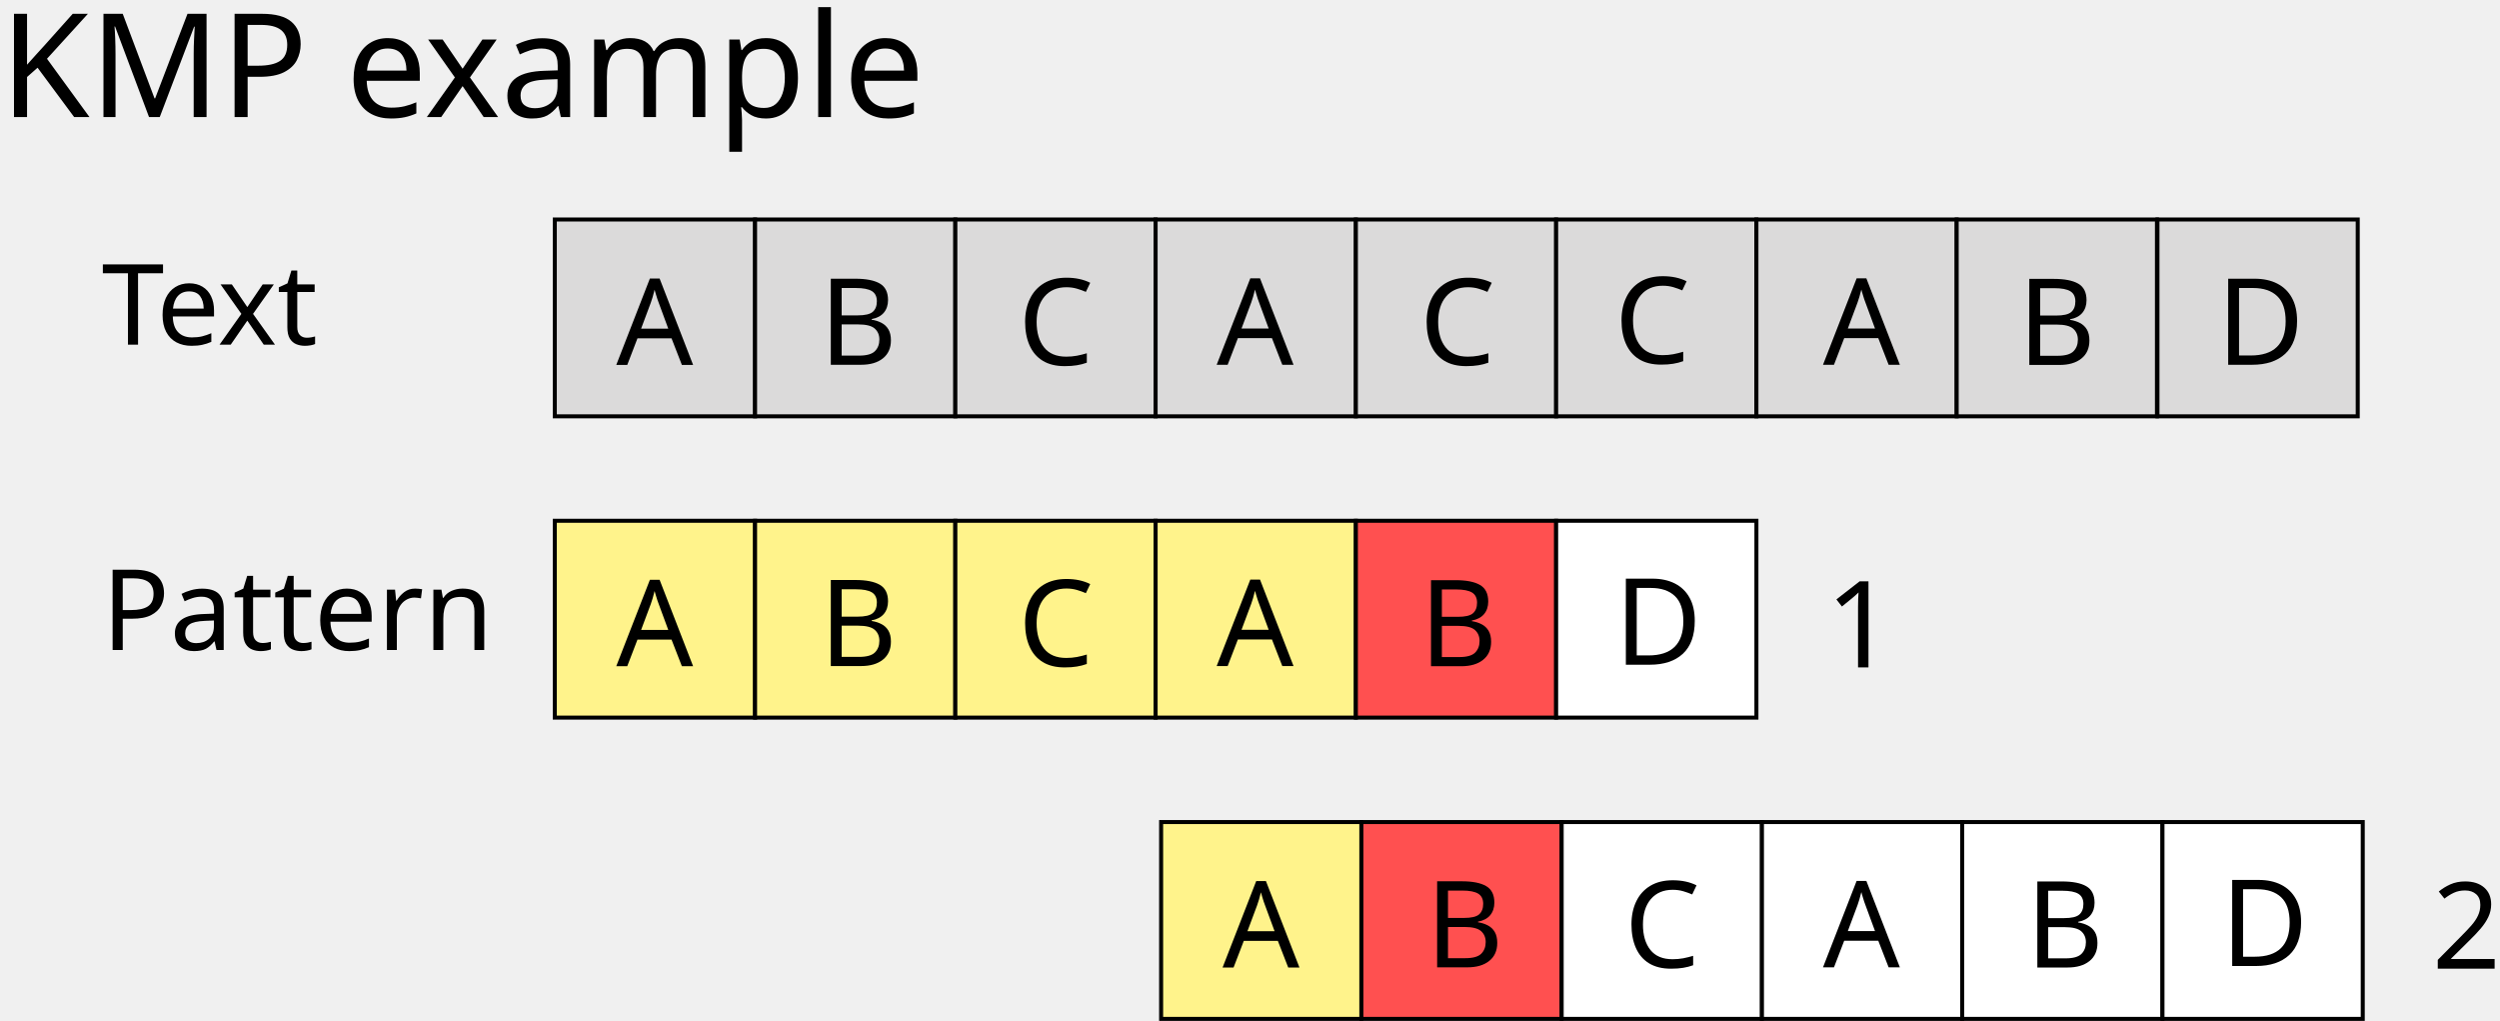
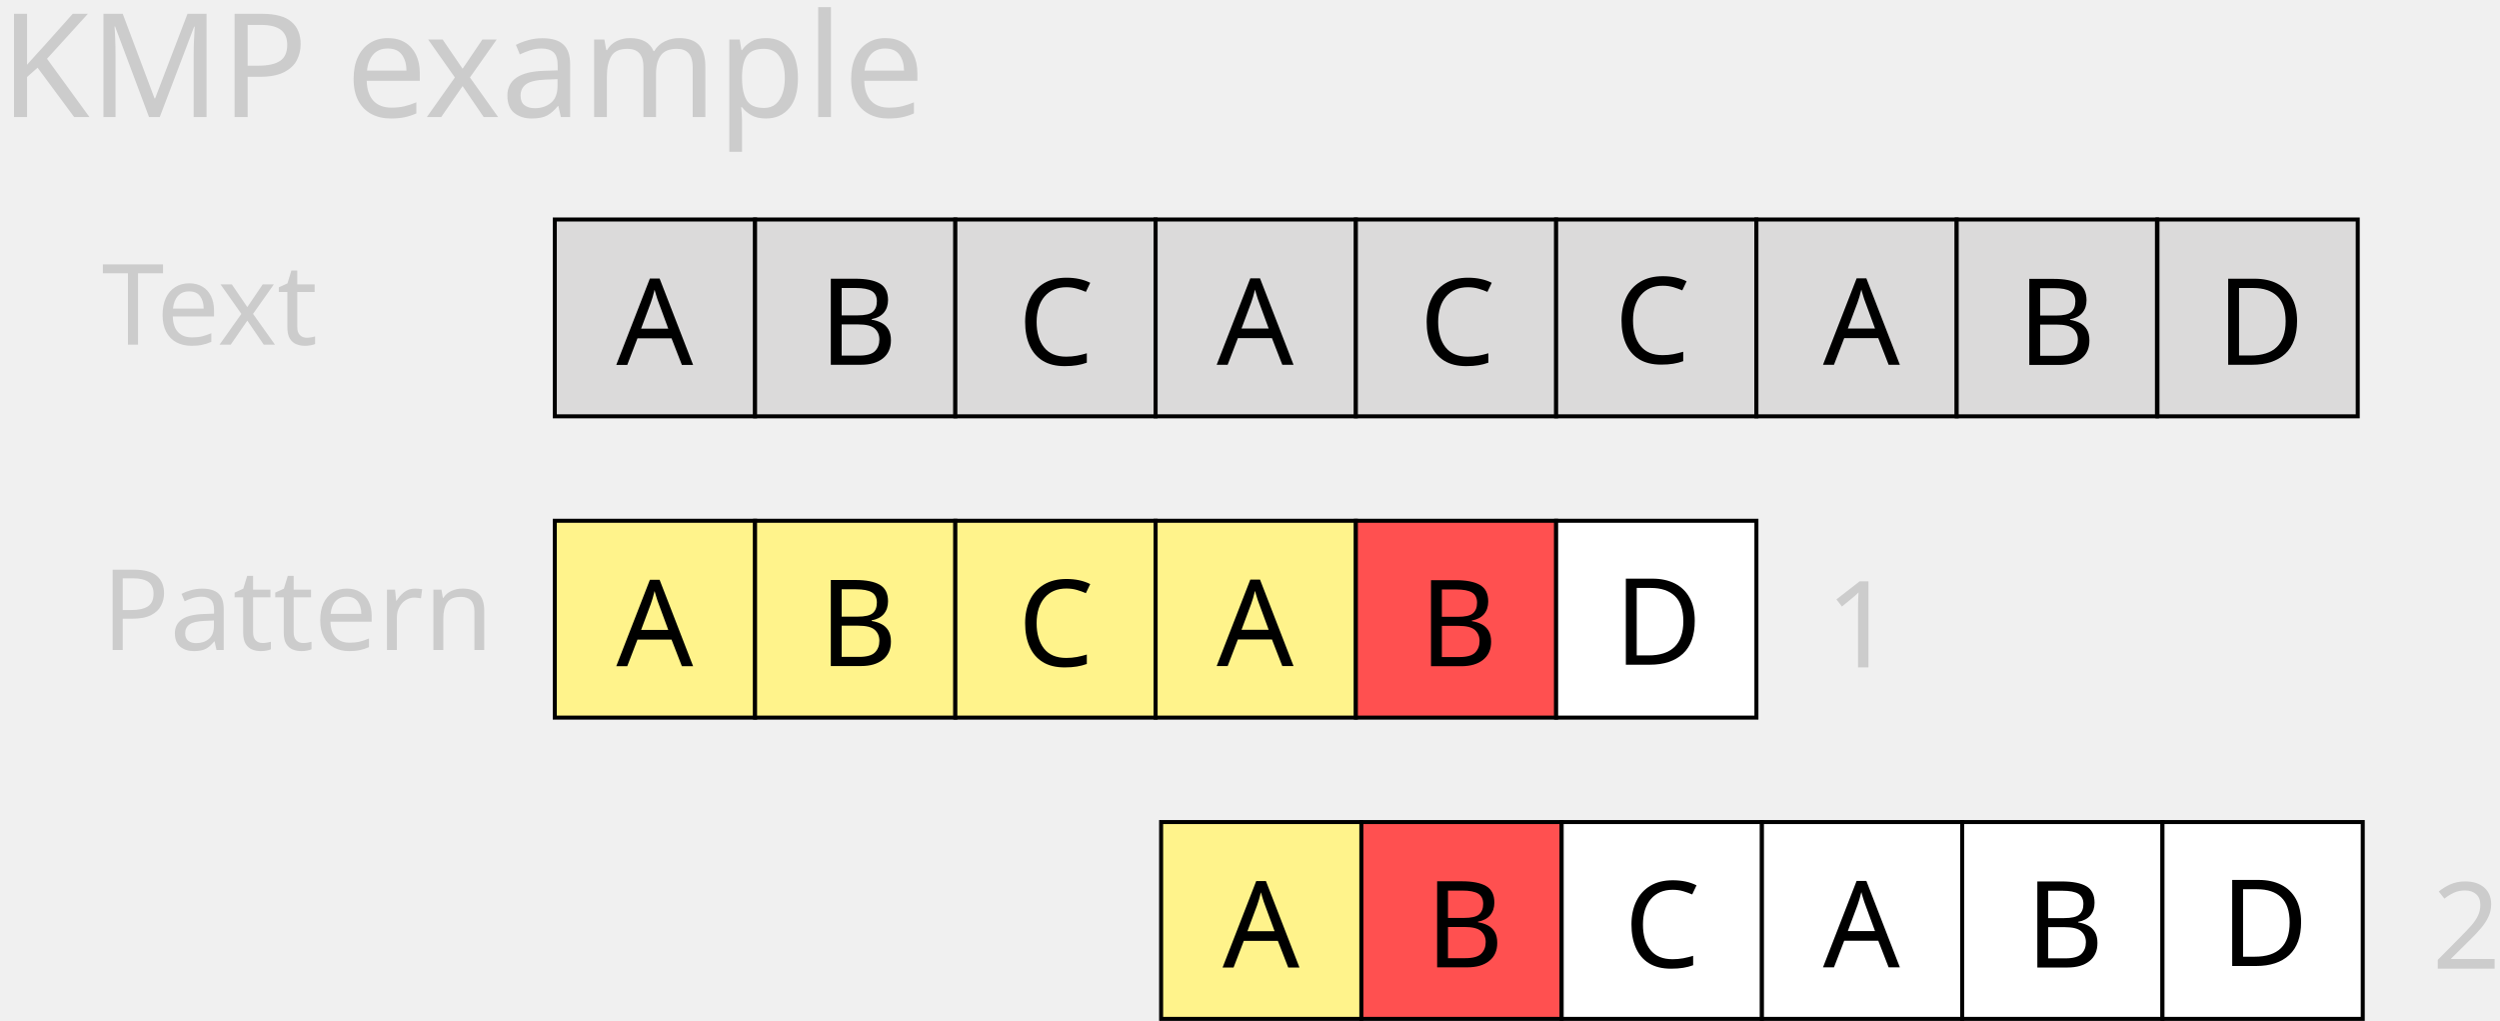
<svg xmlns="http://www.w3.org/2000/svg" version="1.1" id="图层_1" x="0px" y="0px" viewBox="0 0 622.351 254.142" style="enable-background:new 0 0 622.351 254.142;" xml:space="preserve">
  <style type="text/css">
- 	.st0{font-family:'DengXian-Bold';}
- 	.st1{font-size:28px;}
- 	.st2{font-size:36px;}
- 	.st3{fill:#FFF38B;stroke:#000000;stroke-miterlimit:10;}
- 	.st4{fill:#FF5050;stroke:#000000;stroke-miterlimit:10;}
- 	.st5{fill:#FFFFFF;stroke:#000000;stroke-miterlimit:10;}
- 	.st6{font-family:'ArialMT';}
- 	.st7{font-size:30px;}
- 	.st8{font-family:'Arial-BoldMT';}
- 	.st9{fill:#DBDADA;stroke:#000000;stroke-miterlimit:10;}
+ 	.st0{fill:#CCCCCC;}
+ 	.st1{font-family:'DengXian-Bold';}
+ 	.st2{font-size:28px;}
+ 	.st3{font-size:36px;}
+ 	.st4{fill:#FFF38B;stroke:#000000;stroke-miterlimit:10;}
+ 	.st5{fill:#FF5050;stroke:#000000;stroke-miterlimit:10;}
+ 	.st6{fill:#FFFFFF;stroke:#000000;stroke-miterlimit:10;}
+ 	.st7{font-family:'ArialMT';}
+ 	.st8{font-size:30px;}
+ 	.st9{font-family:'Arial-BoldMT';}
+ 	.st10{fill:#DBDADA;stroke:#000000;stroke-miterlimit:10;}
</style>
-   <text transform="matrix(1 0 0 1 25.333 85.8081)" class="st0 st1">Text</text>
-   <text transform="matrix(1 0 0 1 25.333 161.8081)" class="st0 st1">Pattern</text>
-   <text transform="matrix(1 0 0 1 0 29.1416)" class="st0 st2">KMP example</text>
-   <rect x="138.167" y="129.642" class="st3" width="49.875" height="49" />
-   <rect x="188.042" y="129.642" class="st3" width="49.875" height="49" />
-   <rect x="237.917" y="129.642" class="st3" width="49.875" height="49" />
-   <rect x="287.792" y="129.642" class="st3" width="49.875" height="49" />
-   <rect x="337.667" y="129.642" class="st4" width="49.875" height="49" />
-   <rect x="387.542" y="129.642" class="st5" width="49.875" height="49" />
-   <text transform="matrix(1 0 0 1 153.4731 165.8511)" class="st6 st7">A</text>
-   <text transform="matrix(1 0 0 1 253.4731 165.8511)" class="st6 st7">C</text>
-   <text transform="matrix(1 0 0 1 204 165.8081)" class="st6 st7">B</text>
-   <text transform="matrix(1 0 0 1 353.4731 165.8511)" class="st6 st7">B</text>
-   <text transform="matrix(1 0 0 1 303 165.8081)" class="st6 st7">A</text>
-   <text transform="matrix(1 0 0 1 402 165.4751)" class="st6 st7">D</text>
-   <text transform="matrix(1 0 0 1 454.6665 166.1416)" class="st8 st7">1</text>
-   <rect x="289.167" y="204.642" class="st3" width="49.875" height="49" />
-   <rect x="339.042" y="204.642" class="st4" width="49.875" height="49" />
-   <rect x="388.917" y="204.642" class="st5" width="49.875" height="49" />
-   <rect x="438.792" y="204.642" class="st5" width="49.875" height="49" />
-   <rect x="488.667" y="204.642" class="st5" width="49.875" height="49" />
-   <rect x="538.542" y="204.642" class="st5" width="49.875" height="49" />
-   <text transform="matrix(1 0 0 1 304.4731 240.8511)" class="st6 st7">A</text>
-   <text transform="matrix(1 0 0 1 404.4731 240.8511)" class="st6 st7">C</text>
-   <text transform="matrix(1 0 0 1 355 240.8081)" class="st6 st7">B</text>
-   <text transform="matrix(1 0 0 1 504.4731 240.8511)" class="st6 st7">B</text>
-   <text transform="matrix(1 0 0 1 454 240.8081)" class="st6 st7">A</text>
-   <text transform="matrix(1 0 0 1 553 240.4751)" class="st6 st7">D</text>
-   <text transform="matrix(1 0 0 1 605.6665 241.1416)" class="st8 st7">2</text>
-   <rect x="138.167" y="54.642" class="st9" width="49.875" height="49" />
-   <rect x="188.042" y="54.642" class="st9" width="49.875" height="49" />
-   <rect x="237.917" y="54.642" class="st9" width="49.875" height="49" />
-   <rect x="287.792" y="54.642" class="st9" width="49.875" height="49" />
-   <rect x="337.667" y="54.642" class="st9" width="49.875" height="49" />
-   <rect x="387.542" y="54.642" class="st9" width="49.875" height="49" />
-   <rect x="437.417" y="54.642" class="st9" width="49.875" height="49" />
-   <rect x="487.292" y="54.642" class="st9" width="49.875" height="49" />
-   <text transform="matrix(1 0 0 1 153.4731 90.8511)" class="st6 st7">A</text>
-   <text transform="matrix(1 0 0 1 253.4731 90.8511)" class="st6 st7">C</text>
-   <text transform="matrix(1 0 0 1 204 90.8081)" class="st6 st7">B</text>
-   <text transform="matrix(1 0 0 1 353.4731 90.8511)" class="st6 st7">C</text>
-   <text transform="matrix(1 0 0 1 303 90.8081)" class="st6 st7">A</text>
-   <text transform="matrix(1 0 0 1 402 90.4751)" class="st6 st7">C</text>
-   <rect x="537.292" y="54.642" class="st9" width="49.875" height="49" />
-   <text transform="matrix(1 0 0 1 454 90.8081)" class="st6 st7">A</text>
-   <text transform="matrix(1 0 0 1 502.4731 90.8511)" class="st6 st7">B</text>
-   <text transform="matrix(1 0 0 1 552 90.8081)" class="st6 st7">D</text>
+   <text transform="matrix(1 0 0 1 25.333 85.8081)" class="st0 st1 st2">Text</text>
+   <text transform="matrix(1 0 0 1 25.333 161.8081)" class="st0 st1 st2">Pattern</text>
+   <text transform="matrix(1 0 0 1 0 29.1416)" class="st0 st1 st3">KMP example</text>
+   <rect x="138.167" y="129.642" class="st4" width="49.875" height="49" />
+   <rect x="188.042" y="129.642" class="st4" width="49.875" height="49" />
+   <rect x="237.917" y="129.642" class="st4" width="49.875" height="49" />
+   <rect x="287.792" y="129.642" class="st4" width="49.875" height="49" />
+   <rect x="337.667" y="129.642" class="st5" width="49.875" height="49" />
+   <rect x="387.542" y="129.642" class="st6" width="49.875" height="49" />
+   <text transform="matrix(1 0 0 1 153.4731 165.8511)" class="st7 st8">A</text>
+   <text transform="matrix(1 0 0 1 253.4731 165.8511)" class="st7 st8">C</text>
+   <text transform="matrix(1 0 0 1 204 165.8081)" class="st7 st8">B</text>
+   <text transform="matrix(1 0 0 1 353.4731 165.8511)" class="st7 st8">B</text>
+   <text transform="matrix(1 0 0 1 303 165.8081)" class="st7 st8">A</text>
+   <text transform="matrix(1 0 0 1 402 165.4751)" class="st7 st8">D</text>
+   <text transform="matrix(1 0 0 1 454.6665 166.1416)" class="st0 st9 st8">1</text>
+   <rect x="289.167" y="204.642" class="st4" width="49.875" height="49" />
+   <rect x="339.042" y="204.642" class="st5" width="49.875" height="49" />
+   <rect x="388.917" y="204.642" class="st6" width="49.875" height="49" />
+   <rect x="438.792" y="204.642" class="st6" width="49.875" height="49" />
+   <rect x="488.667" y="204.642" class="st6" width="49.875" height="49" />
+   <rect x="538.542" y="204.642" class="st6" width="49.875" height="49" />
+   <text transform="matrix(1 0 0 1 304.4731 240.8511)" class="st7 st8">A</text>
+   <text transform="matrix(1 0 0 1 404.4731 240.8511)" class="st7 st8">C</text>
+   <text transform="matrix(1 0 0 1 355 240.8081)" class="st7 st8">B</text>
+   <text transform="matrix(1 0 0 1 504.4731 240.8511)" class="st7 st8">B</text>
+   <text transform="matrix(1 0 0 1 454 240.8081)" class="st7 st8">A</text>
+   <text transform="matrix(1 0 0 1 553 240.4751)" class="st7 st8">D</text>
+   <text transform="matrix(1 0 0 1 605.6665 241.1416)" class="st0 st9 st8">2</text>
+   <rect x="138.167" y="54.642" class="st10" width="49.875" height="49" />
+   <rect x="188.042" y="54.642" class="st10" width="49.875" height="49" />
+   <rect x="237.917" y="54.642" class="st10" width="49.875" height="49" />
+   <rect x="287.792" y="54.642" class="st10" width="49.875" height="49" />
+   <rect x="337.667" y="54.642" class="st10" width="49.875" height="49" />
+   <rect x="387.542" y="54.642" class="st10" width="49.875" height="49" />
+   <rect x="437.417" y="54.642" class="st10" width="49.875" height="49" />
+   <rect x="487.292" y="54.642" class="st10" width="49.875" height="49" />
+   <text transform="matrix(1 0 0 1 153.4731 90.8511)" class="st7 st8">A</text>
+   <text transform="matrix(1 0 0 1 253.4731 90.8511)" class="st7 st8">C</text>
+   <text transform="matrix(1 0 0 1 204 90.8081)" class="st7 st8">B</text>
+   <text transform="matrix(1 0 0 1 353.4731 90.8511)" class="st7 st8">C</text>
+   <text transform="matrix(1 0 0 1 303 90.8081)" class="st7 st8">A</text>
+   <text transform="matrix(1 0 0 1 402 90.4751)" class="st7 st8">C</text>
+   <rect x="537.292" y="54.642" class="st10" width="49.875" height="49" />
+   <text transform="matrix(1 0 0 1 454 90.8081)" class="st7 st8">A</text>
+   <text transform="matrix(1 0 0 1 502.4731 90.8511)" class="st7 st8">B</text>
+   <text transform="matrix(1 0 0 1 552 90.8081)" class="st7 st8">D</text>
</svg>
